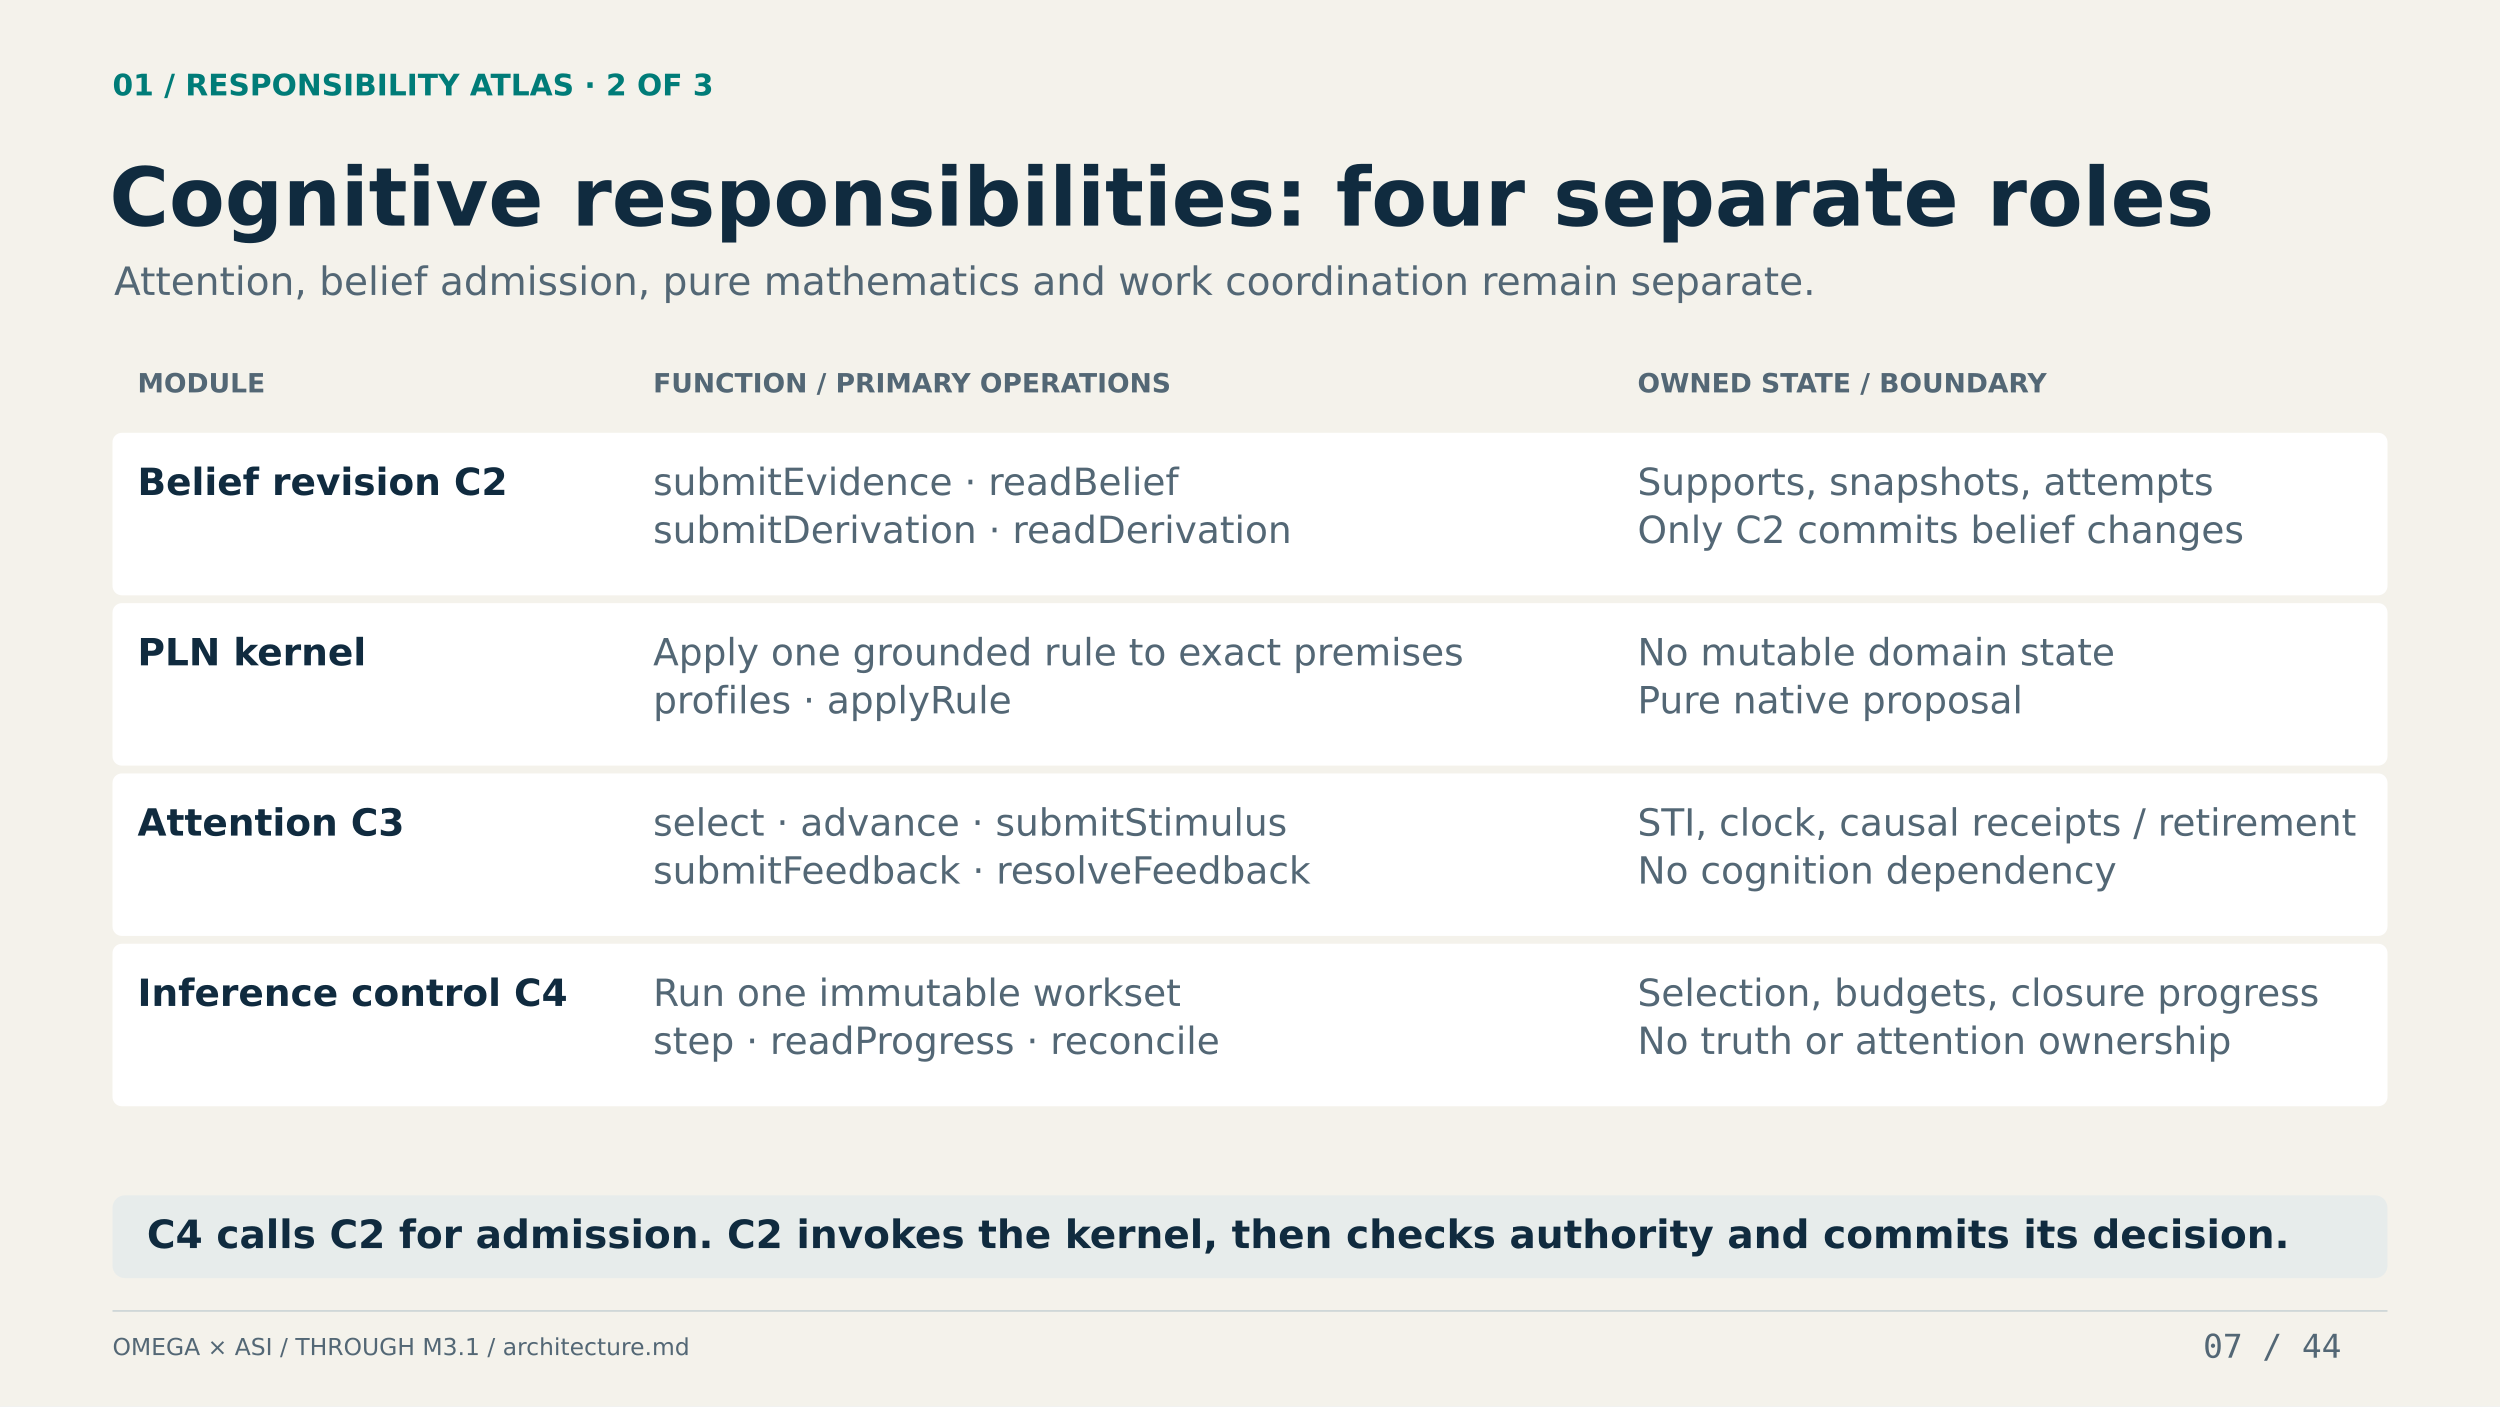
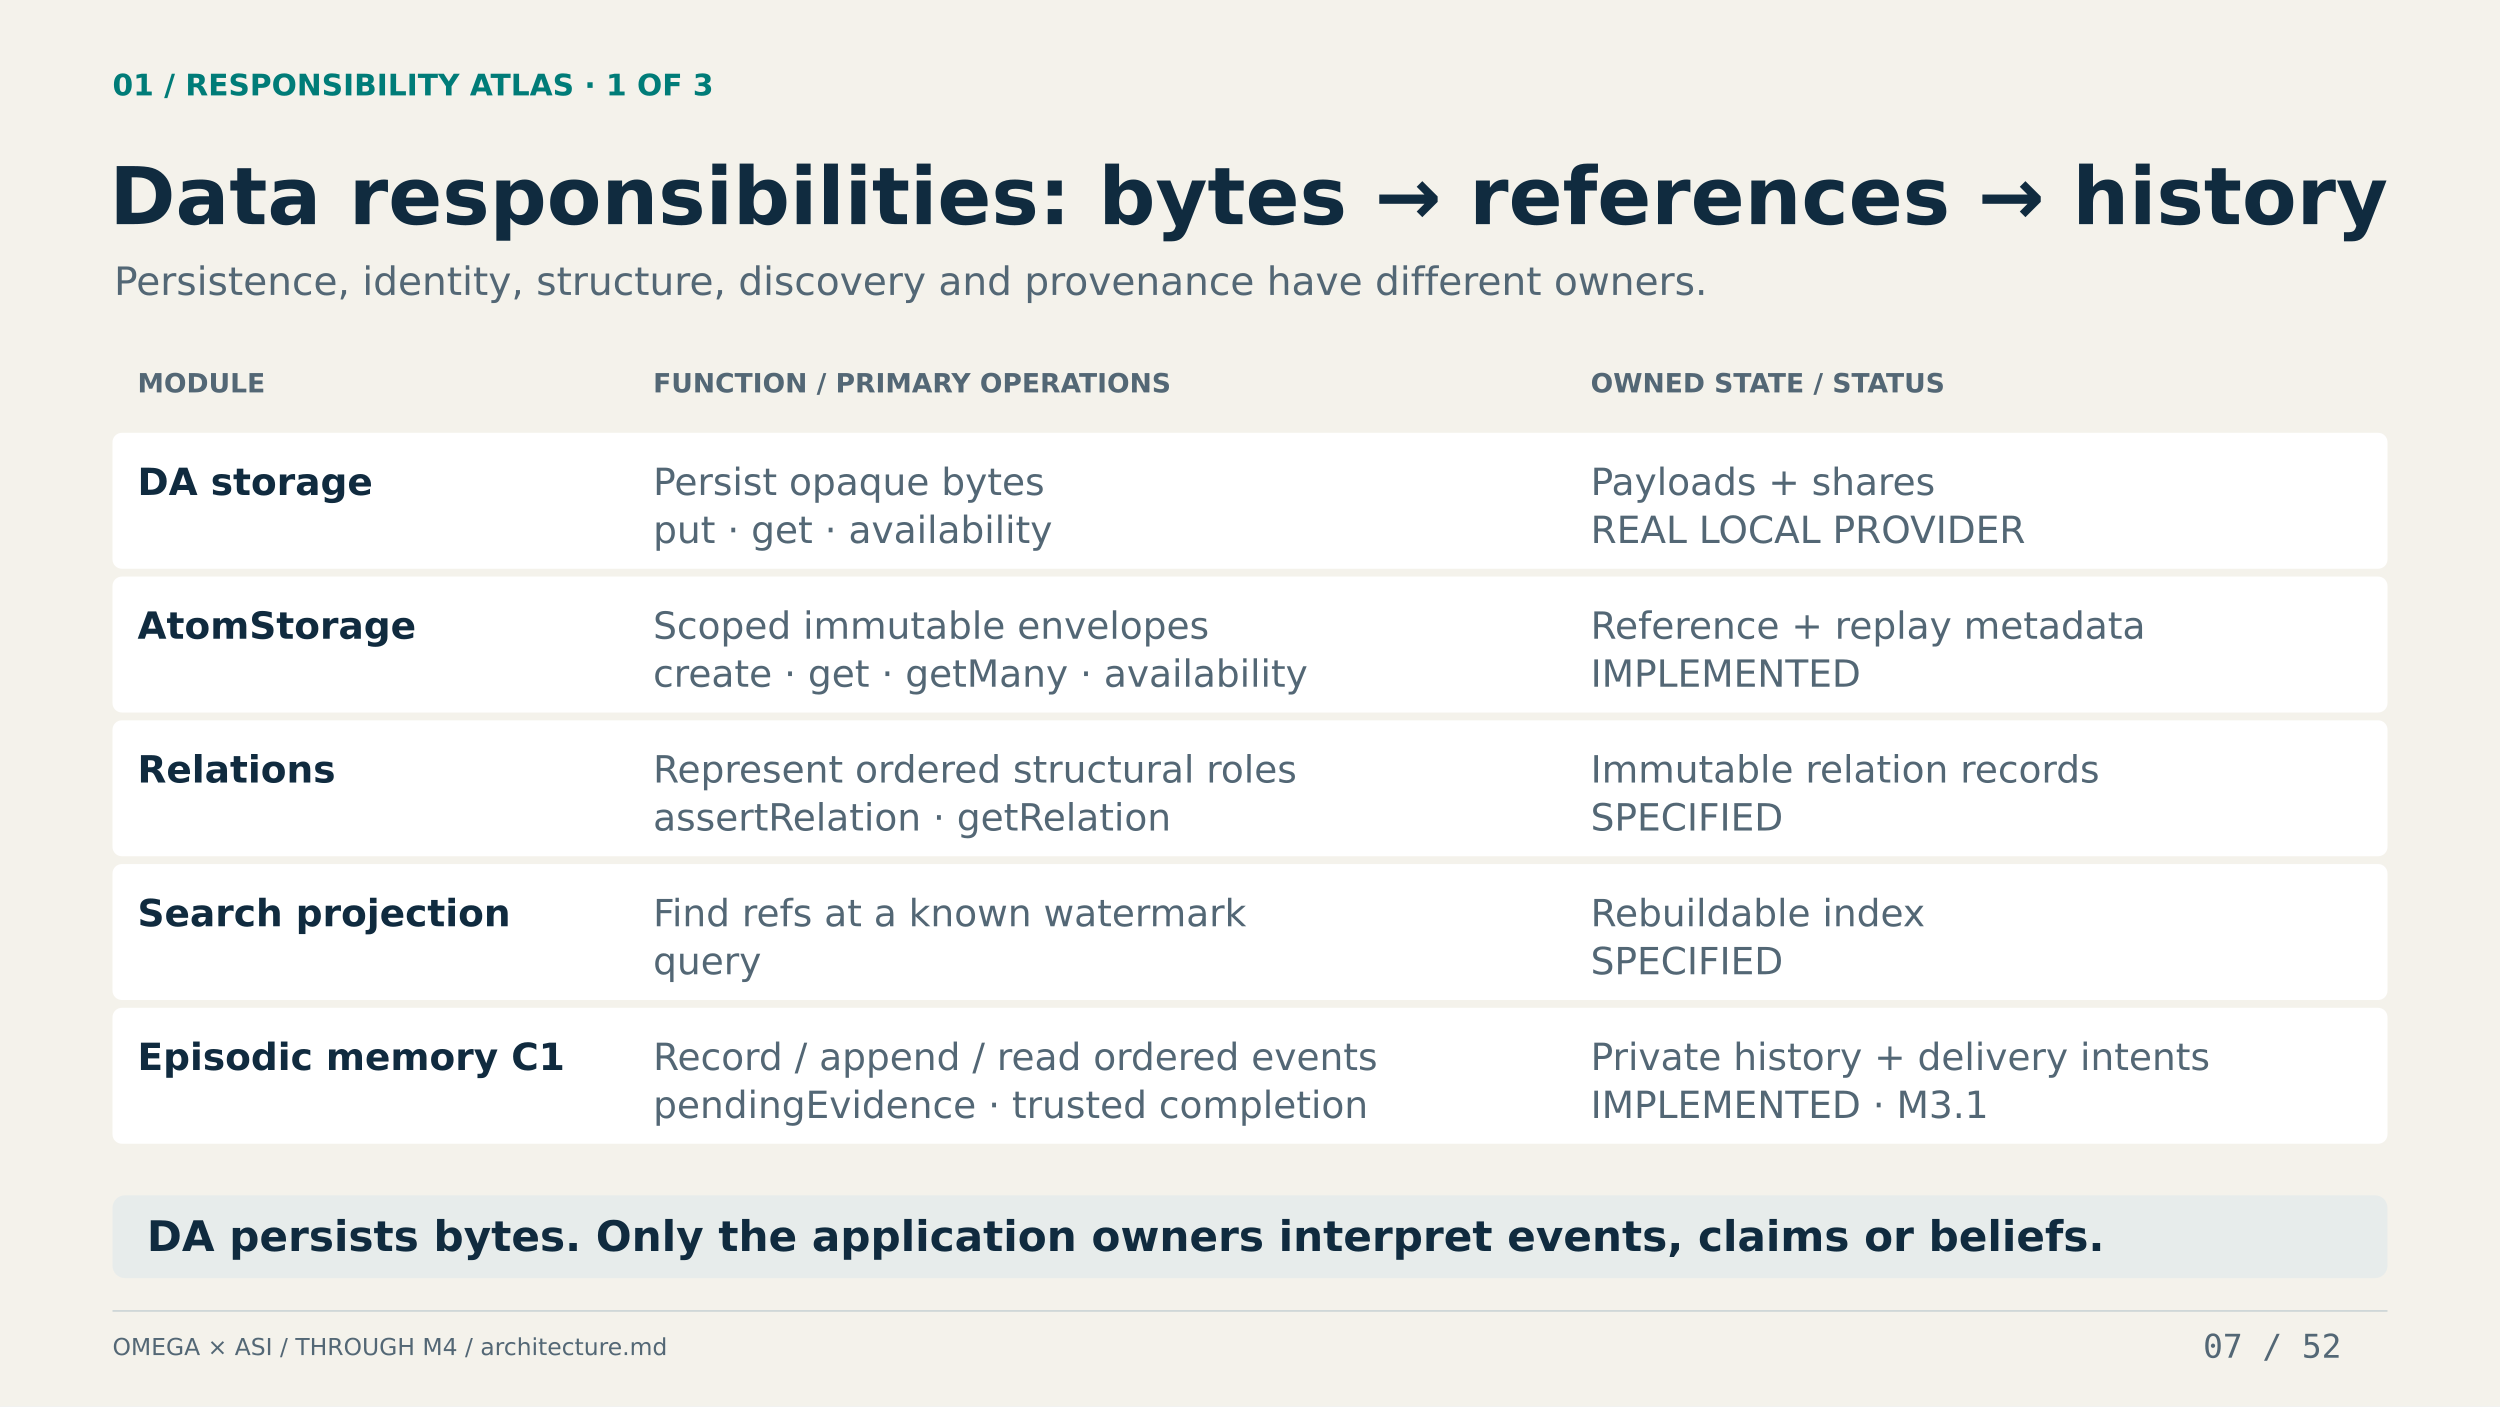
<svg xmlns="http://www.w3.org/2000/svg" width="1600" height="900" viewBox="0 0 1600 900" role="img" aria-labelledby="title desc">
  <rect width="1600" height="900" fill="#F4F2EB" />
-   <text x="72" y="61.05" font-family="DejaVu Sans" font-size="19" font-weight="700" fill="#007C78">01 / RESPONSIBILITY ATLAS · 2 OF 3</text>
-   <text x="70" y="144.4" font-family="DejaVu Sans" font-size="52" font-weight="700" fill="#102B3F">Cognitive responsibilities: four separate roles</text>
-   <text x="73" y="188.75" font-family="DejaVu Sans" font-size="25" font-weight="400" fill="#536775">Attention, belief admission, pure mathematics and work coordination remain separate.</text>
+   <text x="72" y="61.05" font-family="DejaVu Sans" font-size="19" font-weight="700" fill="#007C78">01 / RESPONSIBILITY ATLAS · 1 OF 3</text>
+   <text x="70" y="143.45" font-family="DejaVu Sans" font-size="51" font-weight="700" fill="#102B3F">Data responsibilities: bytes → references → history</text>
+   <text x="73" y="188.75" font-family="DejaVu Sans" font-size="25" font-weight="400" fill="#536775">Persistence, identity, structure, discovery and provenance have different owners.</text>
  <text x="88" y="251.15" font-family="DejaVu Sans" font-size="17" font-weight="700" fill="#536775">MODULE</text>
  <text x="418" y="251.15" font-family="DejaVu Sans" font-size="17" font-weight="700" fill="#536775">FUNCTION / PRIMARY OPERATIONS</text>
-   <text x="1048" y="251.15" font-family="DejaVu Sans" font-size="17" font-weight="700" fill="#536775">OWNED STATE / BOUNDARY</text>
-   <rect x="72" y="277" width="1456" height="104" rx="6" fill="#FFFFFF" />
-   <text x="88" y="316.8" font-family="DejaVu Sans" font-size="24" font-weight="700" fill="#102B3F">Belief revision C2</text>
-   <text x="418" y="316.8" font-family="DejaVu Sans" font-size="24" font-weight="400" fill="#536775">submitEvidence · readBelief</text>
-   <text x="418" y="347.52" font-family="DejaVu Sans" font-size="24" font-weight="400" fill="#536775">submitDerivation · readDerivation</text>
-   <text x="1048" y="316.8" font-family="DejaVu Sans" font-size="24" font-weight="400" fill="#536775">Supports, snapshots, attempts</text>
-   <text x="1048" y="347.52" font-family="DejaVu Sans" font-size="24" font-weight="400" fill="#536775">Only C2 commits belief changes</text>
-   <rect x="72" y="386" width="1456" height="104" rx="6" fill="#FFFFFF" />
-   <text x="88" y="425.8" font-family="DejaVu Sans" font-size="24" font-weight="700" fill="#102B3F">PLN kernel</text>
-   <text x="418" y="425.8" font-family="DejaVu Sans" font-size="24" font-weight="400" fill="#536775">Apply one grounded rule to exact premises</text>
-   <text x="418" y="456.52" font-family="DejaVu Sans" font-size="24" font-weight="400" fill="#536775">profiles · applyRule</text>
-   <text x="1048" y="425.8" font-family="DejaVu Sans" font-size="24" font-weight="400" fill="#536775">No mutable domain state</text>
-   <text x="1048" y="456.52" font-family="DejaVu Sans" font-size="24" font-weight="400" fill="#536775">Pure native proposal</text>
-   <rect x="72" y="495" width="1456" height="104" rx="6" fill="#FFFFFF" />
-   <text x="88" y="534.8" font-family="DejaVu Sans" font-size="24" font-weight="700" fill="#102B3F">Attention C3</text>
-   <text x="418" y="534.8" font-family="DejaVu Sans" font-size="24" font-weight="400" fill="#536775">select · advance · submitStimulus</text>
-   <text x="418" y="565.52" font-family="DejaVu Sans" font-size="24" font-weight="400" fill="#536775">submitFeedback · resolveFeedback</text>
-   <text x="1048" y="534.8" font-family="DejaVu Sans" font-size="24" font-weight="400" fill="#536775">STI, clock, causal receipts / retirement</text>
-   <text x="1048" y="565.52" font-family="DejaVu Sans" font-size="24" font-weight="400" fill="#536775">No cognition dependency</text>
-   <rect x="72" y="604" width="1456" height="104" rx="6" fill="#FFFFFF" />
-   <text x="88" y="643.8" font-family="DejaVu Sans" font-size="24" font-weight="700" fill="#102B3F">Inference control C4</text>
-   <text x="418" y="643.8" font-family="DejaVu Sans" font-size="24" font-weight="400" fill="#536775">Run one immutable workset</text>
-   <text x="418" y="674.52" font-family="DejaVu Sans" font-size="24" font-weight="400" fill="#536775">step · readProgress · reconcile</text>
-   <text x="1048" y="643.8" font-family="DejaVu Sans" font-size="24" font-weight="400" fill="#536775">Selection, budgets, closure progress</text>
-   <text x="1048" y="674.52" font-family="DejaVu Sans" font-size="24" font-weight="400" fill="#536775">No truth or attention ownership</text>
+   <text x="1018" y="251.15" font-family="DejaVu Sans" font-size="17" font-weight="700" fill="#536775">OWNED STATE / STATUS</text>
+   <rect x="72" y="277" width="1456" height="87" rx="6" fill="#FFFFFF" />
+   <text x="88" y="316.8" font-family="DejaVu Sans" font-size="24" font-weight="700" fill="#102B3F">DA storage</text>
+   <text x="418" y="316.8" font-family="DejaVu Sans" font-size="24" font-weight="400" fill="#536775">Persist opaque bytes</text>
+   <text x="418" y="347.52" font-family="DejaVu Sans" font-size="24" font-weight="400" fill="#536775">put · get · availability</text>
+   <text x="1018" y="316.8" font-family="DejaVu Sans" font-size="24" font-weight="400" fill="#536775">Payloads + shares</text>
+   <text x="1018" y="347.52" font-family="DejaVu Sans" font-size="24" font-weight="400" fill="#536775">REAL LOCAL PROVIDER</text>
+   <rect x="72" y="369" width="1456" height="87" rx="6" fill="#FFFFFF" />
+   <text x="88" y="408.8" font-family="DejaVu Sans" font-size="24" font-weight="700" fill="#102B3F">AtomStorage</text>
+   <text x="418" y="408.8" font-family="DejaVu Sans" font-size="24" font-weight="400" fill="#536775">Scoped immutable envelopes</text>
+   <text x="418" y="439.52" font-family="DejaVu Sans" font-size="24" font-weight="400" fill="#536775">create · get · getMany · availability</text>
+   <text x="1018" y="408.8" font-family="DejaVu Sans" font-size="24" font-weight="400" fill="#536775">Reference + replay metadata</text>
+   <text x="1018" y="439.52" font-family="DejaVu Sans" font-size="24" font-weight="400" fill="#536775">IMPLEMENTED</text>
+   <rect x="72" y="461" width="1456" height="87" rx="6" fill="#FFFFFF" />
+   <text x="88" y="500.8" font-family="DejaVu Sans" font-size="24" font-weight="700" fill="#102B3F">Relations</text>
+   <text x="418" y="500.8" font-family="DejaVu Sans" font-size="24" font-weight="400" fill="#536775">Represent ordered structural roles</text>
+   <text x="418" y="531.52" font-family="DejaVu Sans" font-size="24" font-weight="400" fill="#536775">assertRelation · getRelation</text>
+   <text x="1018" y="500.8" font-family="DejaVu Sans" font-size="24" font-weight="400" fill="#536775">Immutable relation records</text>
+   <text x="1018" y="531.52" font-family="DejaVu Sans" font-size="24" font-weight="400" fill="#536775">SPECIFIED</text>
+   <rect x="72" y="553" width="1456" height="87" rx="6" fill="#FFFFFF" />
+   <text x="88" y="592.8" font-family="DejaVu Sans" font-size="24" font-weight="700" fill="#102B3F">Search projection</text>
+   <text x="418" y="592.8" font-family="DejaVu Sans" font-size="24" font-weight="400" fill="#536775">Find refs at a known watermark</text>
+   <text x="418" y="623.52" font-family="DejaVu Sans" font-size="24" font-weight="400" fill="#536775">query</text>
+   <text x="1018" y="592.8" font-family="DejaVu Sans" font-size="24" font-weight="400" fill="#536775">Rebuildable index</text>
+   <text x="1018" y="623.52" font-family="DejaVu Sans" font-size="24" font-weight="400" fill="#536775">SPECIFIED</text>
+   <rect x="72" y="645" width="1456" height="87" rx="6" fill="#FFFFFF" />
+   <text x="88" y="684.8" font-family="DejaVu Sans" font-size="24" font-weight="700" fill="#102B3F">Episodic memory C1</text>
+   <text x="418" y="684.8" font-family="DejaVu Sans" font-size="24" font-weight="400" fill="#536775">Record / append / read ordered events</text>
+   <text x="418" y="715.52" font-family="DejaVu Sans" font-size="24" font-weight="400" fill="#536775">pendingEvidence · trusted completion</text>
+   <text x="1018" y="684.8" font-family="DejaVu Sans" font-size="24" font-weight="400" fill="#536775">Private history + delivery intents</text>
+   <text x="1018" y="715.52" font-family="DejaVu Sans" font-size="24" font-weight="400" fill="#536775">IMPLEMENTED · M3.1</text>
  <rect x="72" y="765" width="1456" height="53" rx="8" fill="#E7ECEB" />
-   <text x="94" y="798.75" font-family="DejaVu Sans" font-size="25" font-weight="700" fill="#102B3F">C4 calls C2 for admission. C2 invokes the kernel, then checks authority and commits its decision.</text>
+   <text x="94" y="800.65" font-family="DejaVu Sans" font-size="27" font-weight="700" fill="#102B3F">DA persists bytes. Only the application owners interpret events, claims or beliefs.</text>
  <line x1="72" y1="839" x2="1528" y2="839" stroke="#C9D2D4" stroke-width="1" />
-   <text x="72" y="867.25" font-family="DejaVu Sans" font-size="15" font-weight="400" fill="#536775">OMEGA × ASI / THROUGH M3.1 / architecture.md</text>
-   <text x="1410" y="868.95" font-family="DejaVu Sans Mono" font-size="21" font-weight="400" fill="#536775">07 / 44</text>
+   <text x="72" y="867.25" font-family="DejaVu Sans" font-size="15" font-weight="400" fill="#536775">OMEGA × ASI / THROUGH M4 / architecture.md</text>
+   <text x="1410" y="868.95" font-family="DejaVu Sans Mono" font-size="21" font-weight="400" fill="#536775">07 / 52</text>
</svg>
